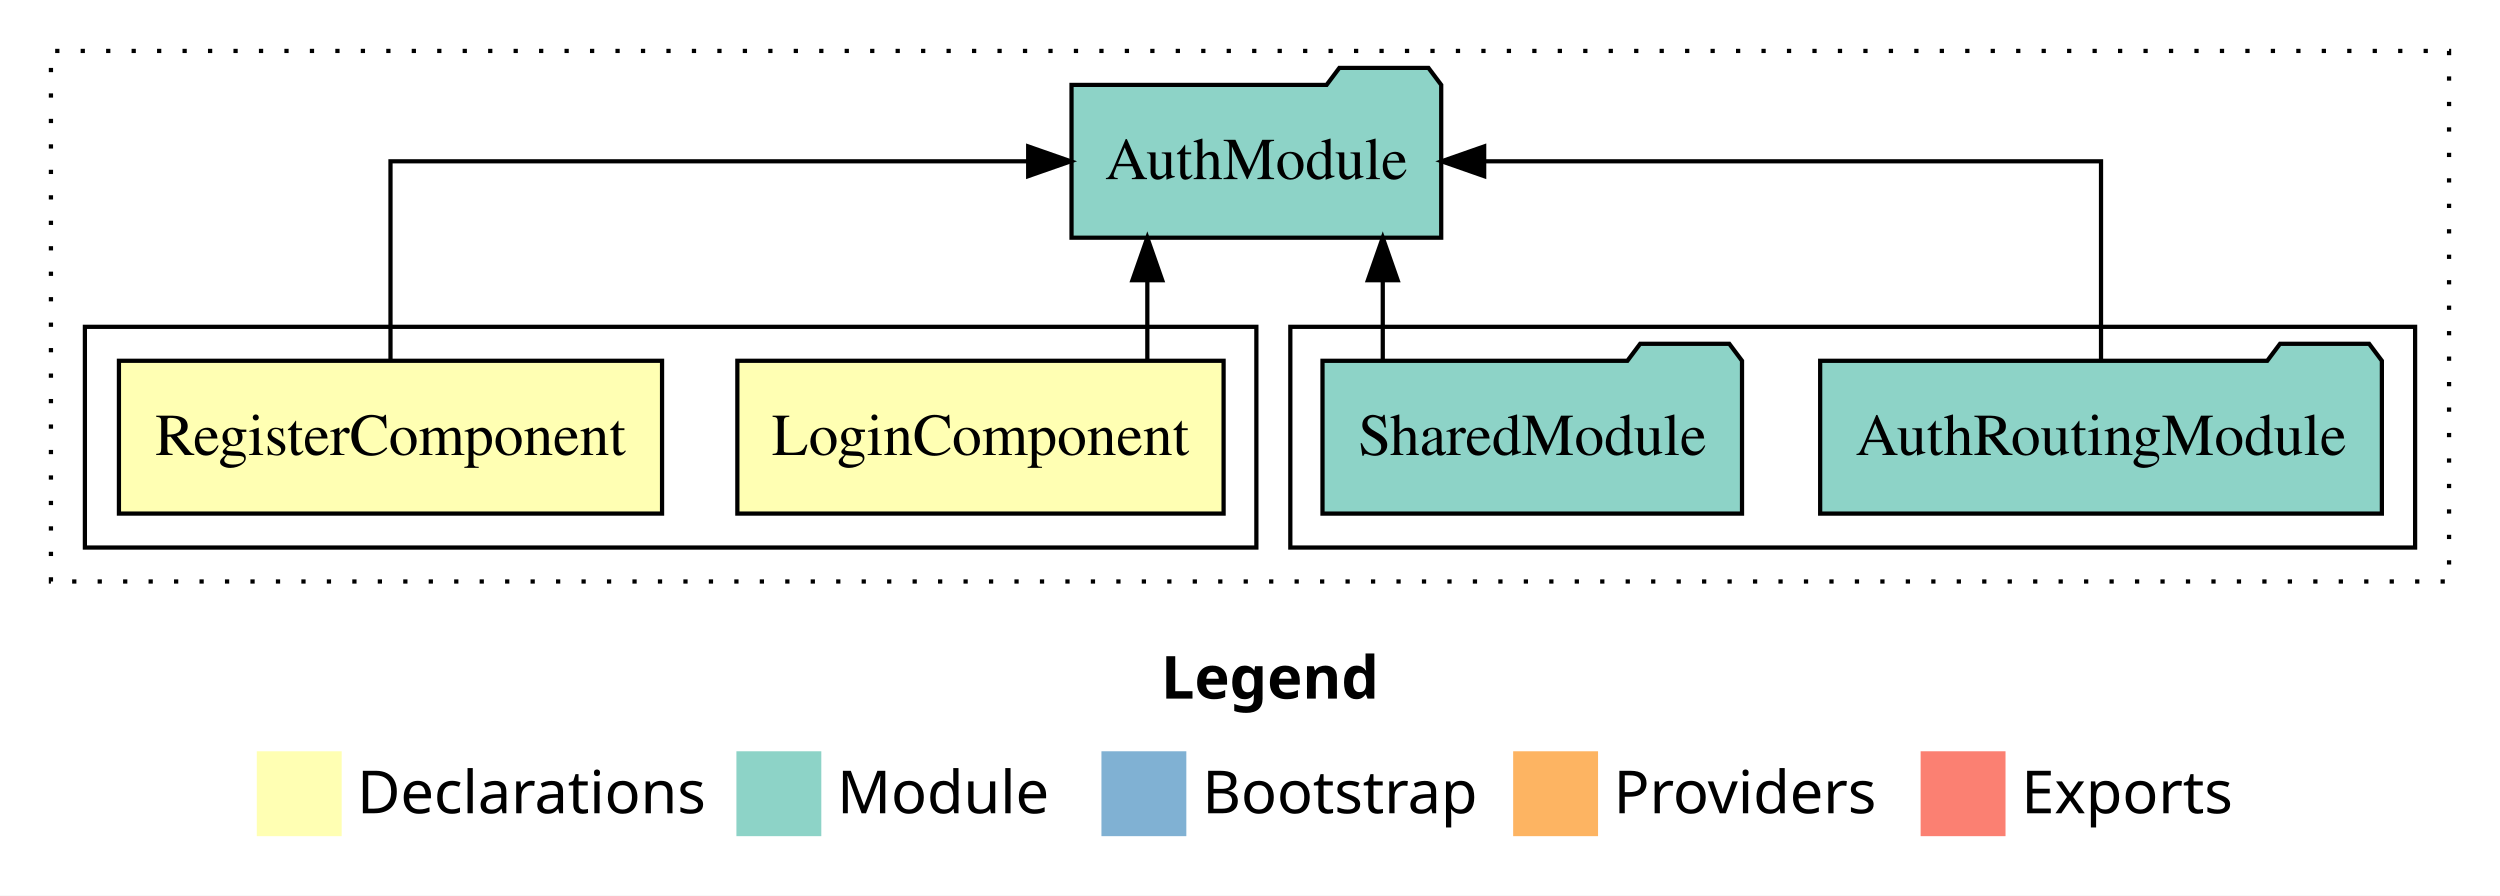
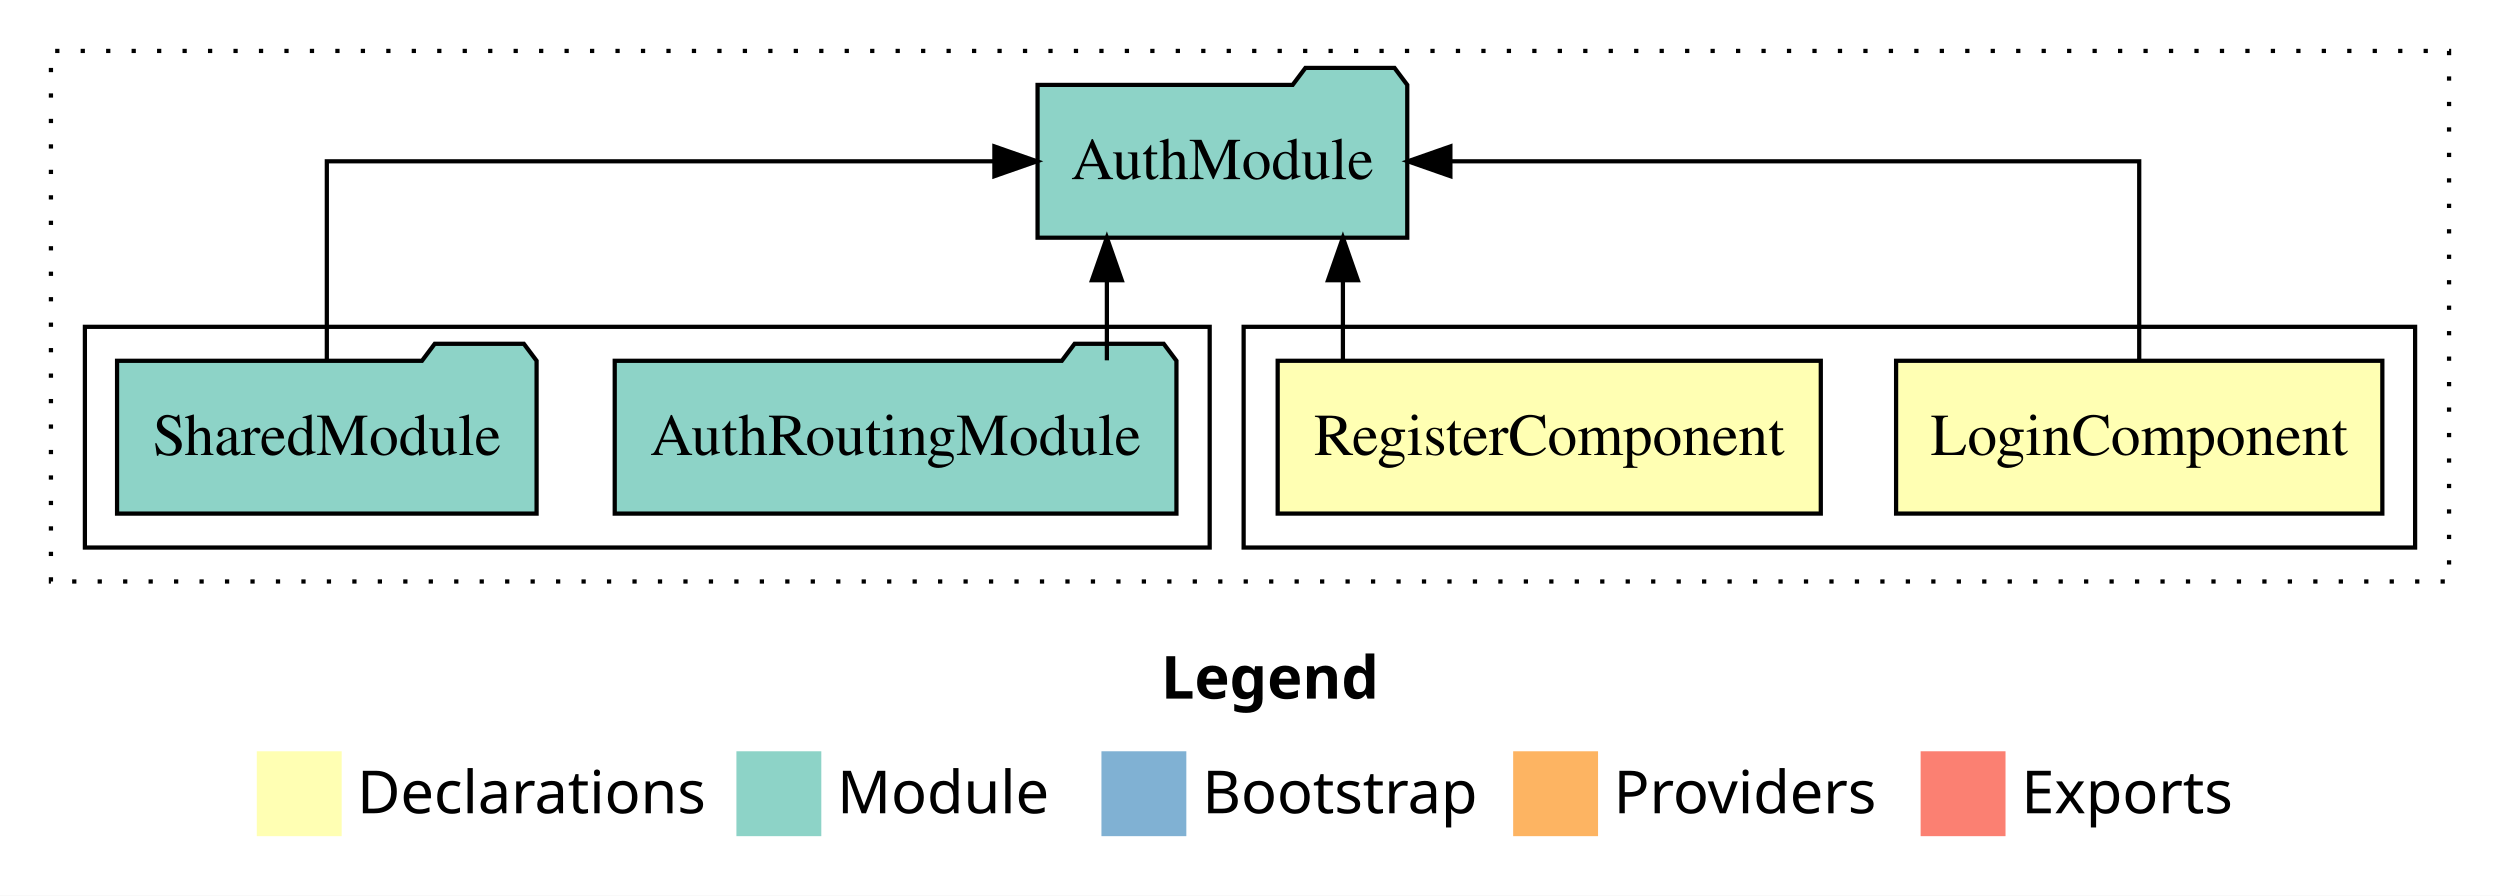
<svg xmlns="http://www.w3.org/2000/svg" width="589pt" height="211pt" viewBox="0.00 0.00 589.00 211.00">
  <g id="graph0" class="graph" transform="scale(1 1) rotate(0) translate(4 207)">
    <polygon fill="white" stroke="transparent" points="-4,4 -4,-207 585,-207 585,4 -4,4" />
    <text text-anchor="start" x="269.51" y="-42.4" font-family="Times-12" font-weight="bold" font-size="14.00">Legend</text>
    <polygon fill="#ffffb3" stroke="transparent" points="56.5,-10 56.5,-30 76.5,-30 76.5,-10 56.5,-10" />
    <text text-anchor="start" x="80.13" y="-15.4" font-family="Times-12" font-size="14.00">  Declarations</text>
    <polygon fill="#8dd3c7" stroke="transparent" points="169.5,-10 169.5,-30 189.5,-30 189.5,-10 169.5,-10" />
    <text text-anchor="start" x="193.23" y="-15.4" font-family="Times-12" font-size="14.00">  Module</text>
    <polygon fill="#80b1d3" stroke="transparent" points="255.5,-10 255.5,-30 275.5,-30 275.5,-10 255.5,-10" />
    <text text-anchor="start" x="279.28" y="-15.4" font-family="Times-12" font-size="14.00">  Bootstrap</text>
    <polygon fill="#fdb462" stroke="transparent" points="352.5,-10 352.5,-30 372.5,-30 372.5,-10 352.5,-10" />
    <text text-anchor="start" x="376.17" y="-15.4" font-family="Times-12" font-size="14.00">  Providers</text>
    <polygon fill="#fb8072" stroke="transparent" points="448.5,-10 448.5,-30 468.5,-30 468.5,-10 448.5,-10" />
    <text text-anchor="start" x="472.23" y="-15.4" font-family="Times-12" font-size="14.00">  Exports</text>
    <g id="clust1" class="cluster">
      <polygon fill="none" stroke="black" stroke-dasharray="1,5" points="8,-70 8,-195 573,-195 573,-70 8,-70" />
    </g>
+     <g id="clust2" class="cluster">
+       <polygon fill="none" stroke="black" points="289,-78 289,-130 565,-130 565,-78 289,-78" />
+     </g>
    <g id="clust5" class="cluster">
-       <polygon fill="none" stroke="black" points="300,-78 300,-130 565,-130 565,-78 300,-78" />
-     </g>
-     <g id="clust2" class="cluster">
-       <polygon fill="none" stroke="black" points="16,-78 16,-130 292,-130 292,-78 16,-78" />
+       <polygon fill="none" stroke="black" points="16,-78 16,-130 281,-130 281,-78 16,-78" />
    </g>
    <g id="node1" class="node">
-       <polygon fill="#ffffb3" stroke="black" points="284.28,-122 169.72,-122 169.72,-86 284.28,-86 284.28,-122" />
-       <text text-anchor="middle" x="227" y="-99.8" font-family="Times,serif" font-size="14.00">LoginComponent</text>
+       <polygon fill="#ffffb3" stroke="black" points="557.28,-122 442.72,-122 442.72,-86 557.28,-86 557.28,-122" />
+       <text text-anchor="middle" x="500" y="-99.8" font-family="Times,serif" font-size="14.00">LoginComponent</text>
    </g>
    <g id="node3" class="node">
-       <polygon fill="#8dd3c7" stroke="black" points="335.55,-187 332.55,-191 311.55,-191 308.55,-187 248.45,-187 248.45,-151 335.55,-151 335.55,-187" />
-       <text text-anchor="middle" x="292" y="-164.8" font-family="Times,serif" font-size="14.00">AuthModule</text>
+       <polygon fill="#8dd3c7" stroke="black" points="327.55,-187 324.55,-191 303.55,-191 300.55,-187 240.45,-187 240.45,-151 327.55,-151 327.55,-187" />
+       <text text-anchor="middle" x="284" y="-164.8" font-family="Times,serif" font-size="14.00">AuthModule</text>
    </g>
    <g id="edge1" class="edge">
-       <path fill="none" stroke="black" d="M266.31,-122.11C266.31,-122.11 266.31,-140.99 266.31,-140.99" />
-       <polygon fill="black" stroke="black" points="262.81,-140.99 266.31,-150.99 269.81,-140.99 262.81,-140.99" />
+       <path fill="none" stroke="black" d="M500,-122.11C500,-141.34 500,-169 500,-169 500,-169 337.71,-169 337.71,-169" />
+       <polygon fill="black" stroke="black" points="337.71,-165.5 327.71,-169 337.71,-172.5 337.71,-165.5" />
    </g>
    <g id="node2" class="node">
-       <polygon fill="#ffffb3" stroke="black" points="151.98,-122 24.02,-122 24.02,-86 151.98,-86 151.98,-122" />
-       <text text-anchor="middle" x="88" y="-99.8" font-family="Times,serif" font-size="14.00">RegisterComponent</text>
+       <polygon fill="#ffffb3" stroke="black" points="424.98,-122 297.02,-122 297.02,-86 424.98,-86 424.98,-122" />
+       <text text-anchor="middle" x="361" y="-99.8" font-family="Times,serif" font-size="14.00">RegisterComponent</text>
    </g>
    <g id="edge2" class="edge">
-       <path fill="none" stroke="black" d="M88,-122.11C88,-141.34 88,-169 88,-169 88,-169 238.24,-169 238.24,-169" />
-       <polygon fill="black" stroke="black" points="238.24,-172.5 248.24,-169 238.24,-165.5 238.24,-172.5" />
+       <path fill="none" stroke="black" d="M312.39,-122.11C312.39,-122.11 312.39,-140.99 312.39,-140.99" />
+       <polygon fill="black" stroke="black" points="308.89,-140.99 312.39,-150.99 315.89,-140.99 308.89,-140.99" />
    </g>
    <g id="node4" class="node">
-       <polygon fill="#8dd3c7" stroke="black" points="557.17,-122 554.17,-126 533.17,-126 530.17,-122 424.83,-122 424.83,-86 557.17,-86 557.17,-122" />
-       <text text-anchor="middle" x="491" y="-99.8" font-family="Times,serif" font-size="14.00">AuthRoutingModule</text>
+       <polygon fill="#8dd3c7" stroke="black" points="273.17,-122 270.17,-126 249.17,-126 246.17,-122 140.83,-122 140.83,-86 273.17,-86 273.17,-122" />
+       <text text-anchor="middle" x="207" y="-99.8" font-family="Times,serif" font-size="14.00">AuthRoutingModule</text>
    </g>
    <g id="edge3" class="edge">
-       <path fill="none" stroke="black" d="M491,-122.11C491,-141.34 491,-169 491,-169 491,-169 345.67,-169 345.67,-169" />
-       <polygon fill="black" stroke="black" points="345.67,-165.5 335.67,-169 345.67,-172.5 345.67,-165.5" />
+       <path fill="none" stroke="black" d="M256.78,-122.11C256.78,-122.11 256.78,-140.99 256.78,-140.99" />
+       <polygon fill="black" stroke="black" points="253.28,-140.99 256.78,-150.99 260.28,-140.99 253.28,-140.99" />
    </g>
    <g id="node5" class="node">
-       <polygon fill="#8dd3c7" stroke="black" points="406.42,-122 403.42,-126 382.42,-126 379.42,-122 307.58,-122 307.58,-86 406.42,-86 406.42,-122" />
-       <text text-anchor="middle" x="357" y="-99.8" font-family="Times,serif" font-size="14.00">SharedModule</text>
+       <polygon fill="#8dd3c7" stroke="black" points="122.42,-122 119.42,-126 98.42,-126 95.42,-122 23.58,-122 23.58,-86 122.42,-86 122.42,-122" />
+       <text text-anchor="middle" x="73" y="-99.8" font-family="Times,serif" font-size="14.00">SharedModule</text>
    </g>
    <g id="edge4" class="edge">
-       <path fill="none" stroke="black" d="M321.78,-122.11C321.78,-122.11 321.78,-140.99 321.78,-140.99" />
-       <polygon fill="black" stroke="black" points="318.28,-140.99 321.78,-150.99 325.28,-140.99 318.28,-140.99" />
+       <path fill="none" stroke="black" d="M73,-122.11C73,-141.34 73,-169 73,-169 73,-169 230.28,-169 230.28,-169" />
+       <polygon fill="black" stroke="black" points="230.28,-172.5 240.28,-169 230.28,-165.5 230.28,-172.5" />
    </g>
  </g>
</svg>
